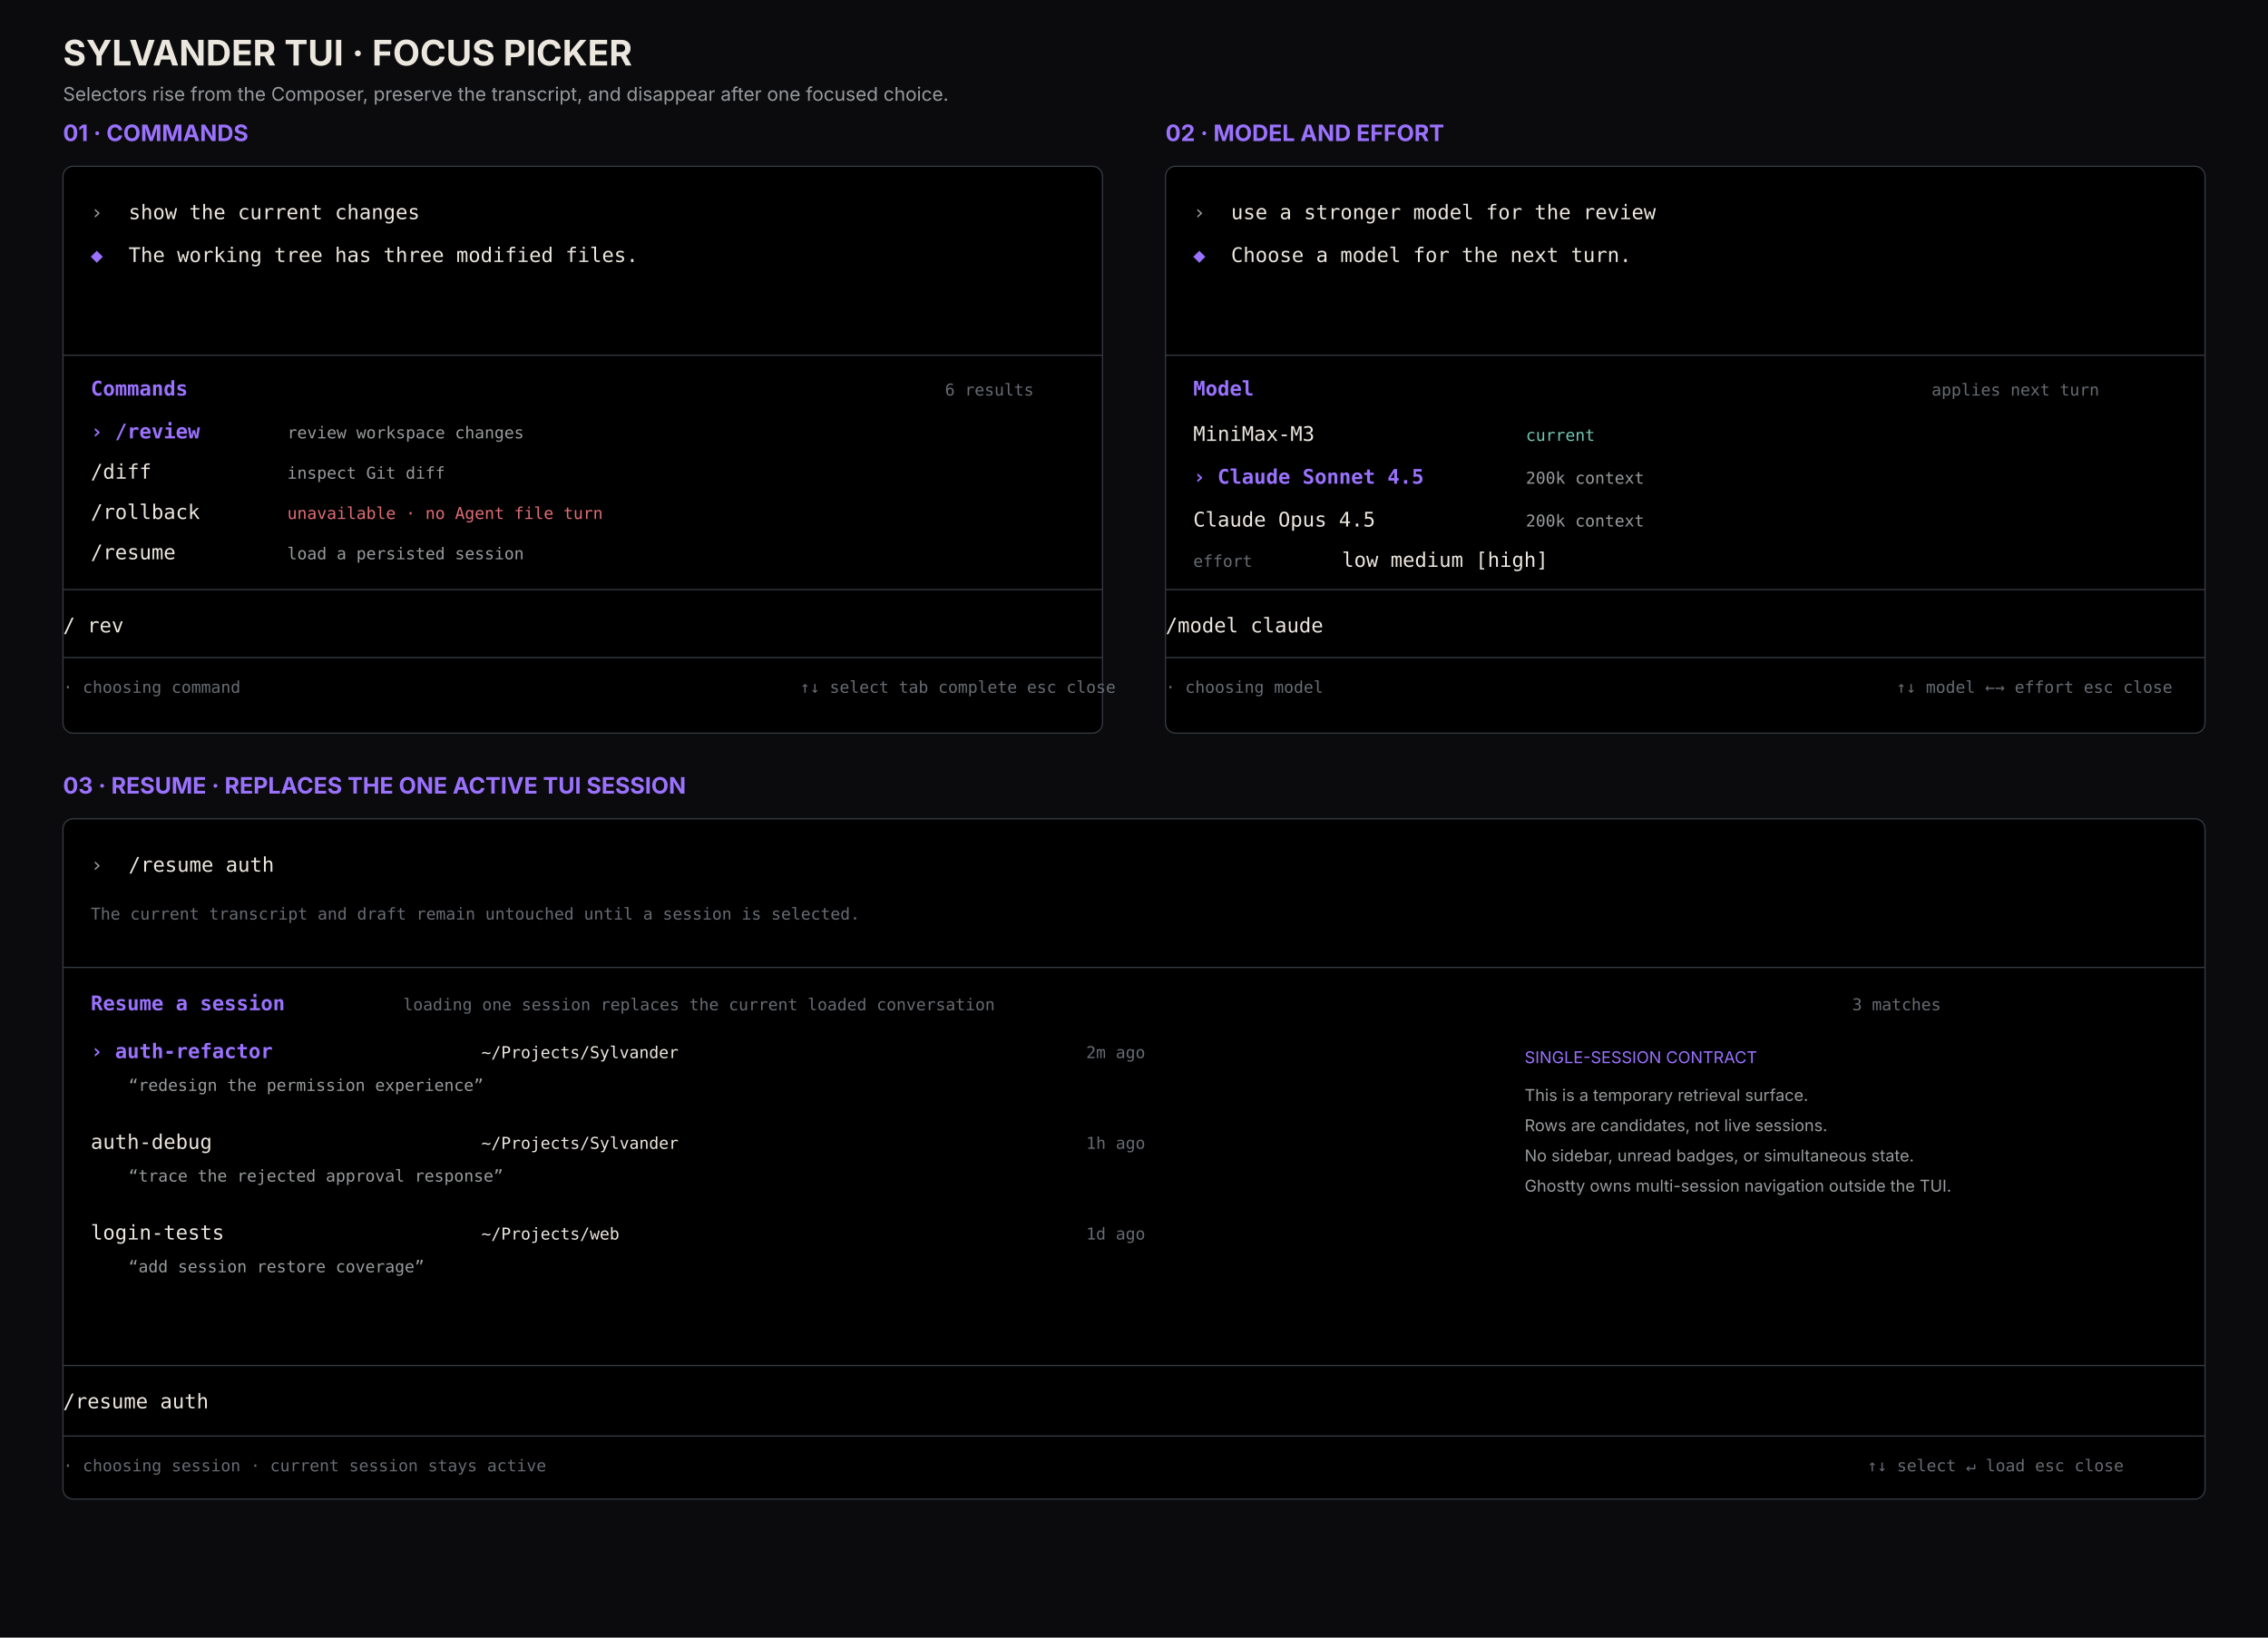
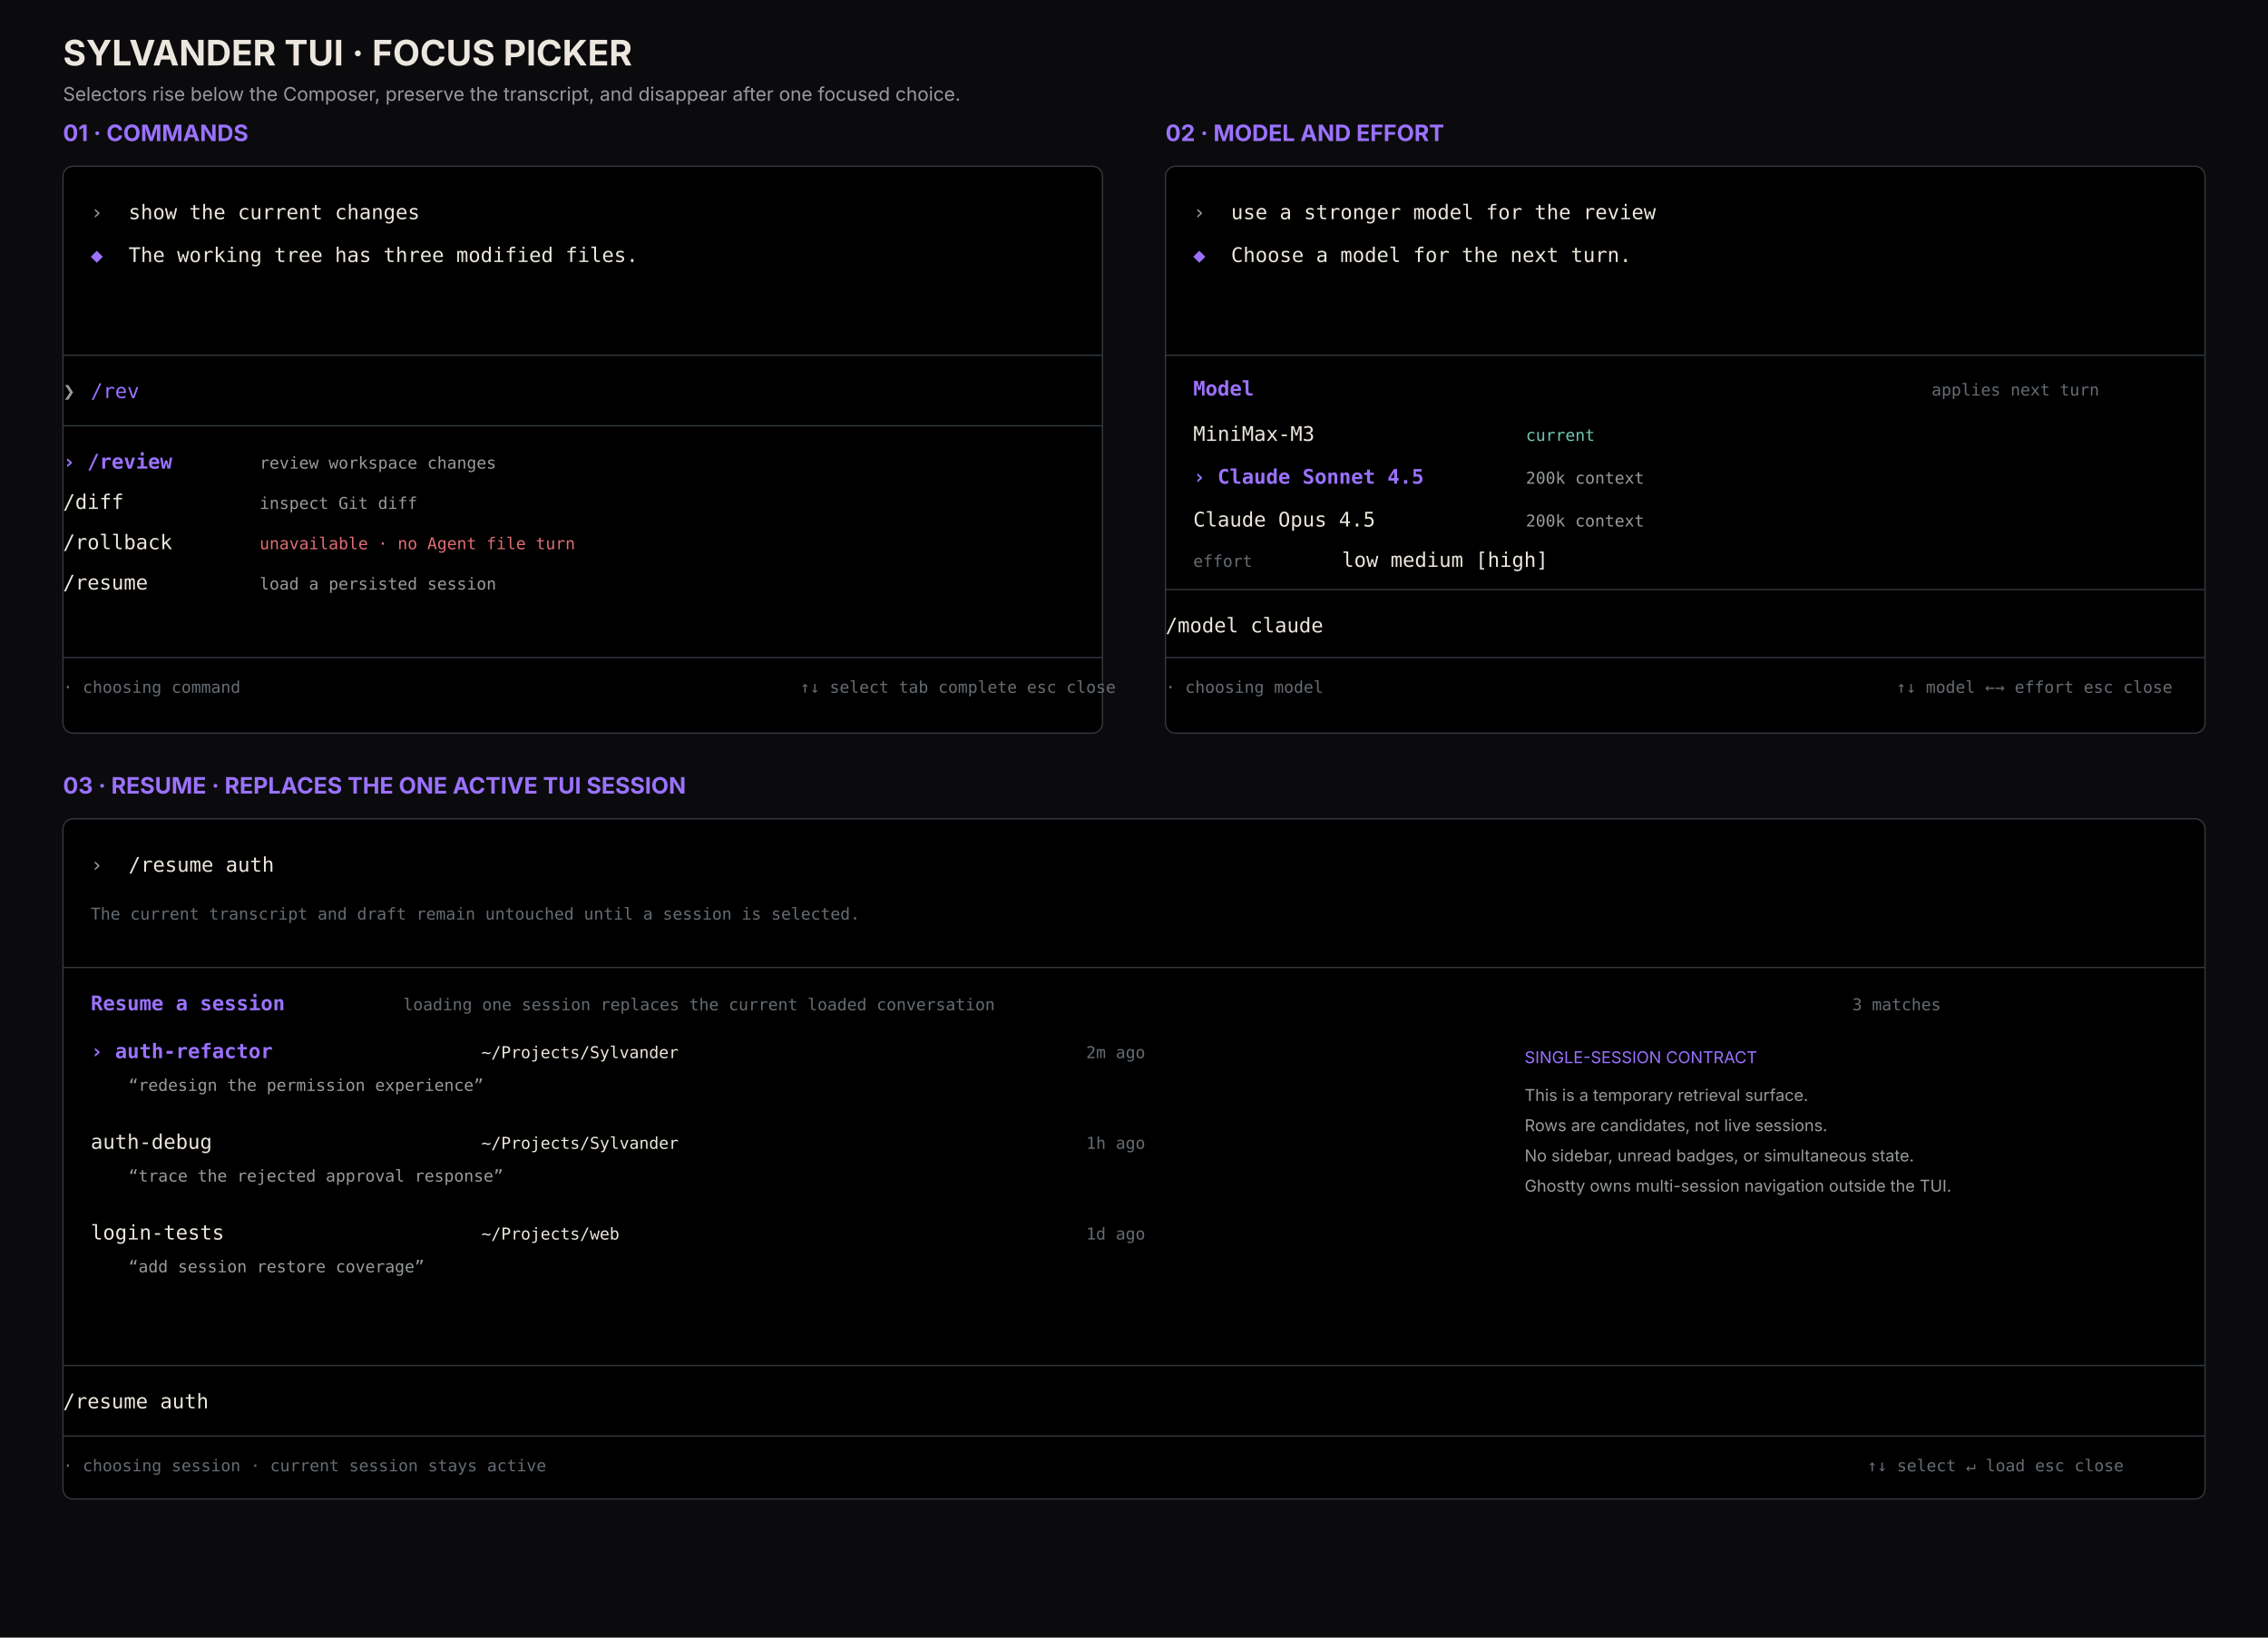
<svg xmlns="http://www.w3.org/2000/svg" width="1800" height="1300" viewBox="0 0 1800 1300">
  <defs>
    <style>
    .page{fill:#0B0B0D}.screen{fill:#000;stroke:#343A40;stroke-width:1}.text{fill:#ECE7DE}.dim{fill:#989B9D}.muted{fill:#666C72}.warm{fill:#F0BE72}.violet{fill:#9B72FF}.active{fill:#75A7E8}.ok{fill:#72C7B1}.wait{fill:#D9AF62}.danger{fill:#E06C75}.rule{stroke:#343A40;stroke-width:1}
    .title{font:700 28px Inter,system-ui,sans-serif}.subtitle{font:15px Inter,system-ui,sans-serif}.head{font:700 18px Inter,system-ui,sans-serif}.mono{font:16px 'SFMono-Regular',Menlo,monospace;white-space:pre}.monoBold{font:700 16px 'SFMono-Regular',Menlo,monospace;white-space:pre}.small{font:13px 'SFMono-Regular',Menlo,monospace;white-space:pre}.note{font:13px Inter,system-ui,sans-serif}
  </style>
  </defs>
  <rect class="page" width="1800" height="1300" />
  <text class="title text" x="50" y="52">SYLVANDER TUI · FOCUS PICKER</text>
-   <text class="subtitle dim" x="50" y="80">Selectors rise from the Composer, preserve the transcript, and disappear after one focused choice.</text>
+   <text class="subtitle dim" x="50" y="80">Selectors rise below the Composer, preserve the transcript, and disappear after one focused choice.</text>
  <g id="command-picker" transform="translate(50 112)">
    <text class="head violet">01 · COMMANDS</text>
    <rect class="screen" y="20" width="825" height="450" rx="8" />
    <g class="mono" transform="translate(22 62)">
      <text class="dim">›</text>
      <text class="text" x="30">show the current changes</text>
      <text class="violet" y="34">◆</text>
      <text class="text" x="30" y="34">The working tree has three modified files.</text>
    </g>
    <g id="command-results">
      <line class="rule" x1="0" y1="170" x2="825" y2="170" />
-       <text class="monoBold violet" x="22" y="202">Commands</text>
-       <text class="small muted" x="700" y="202">6 results</text>
-       <text class="monoBold violet" x="22" y="236">› /review</text>
-       <text class="small dim" x="178" y="236">review workspace changes</text>
-       <text class="mono text" x="22" y="268">  /diff</text>
-       <text class="small dim" x="178" y="268">inspect Git diff</text>
-       <text class="mono text" x="22" y="300">  /rollback</text>
-       <text class="small danger" x="178" y="300">unavailable · no Agent file turn</text>
-       <text class="mono text" x="22" y="332">  /resume</text>
-       <text class="small dim" x="178" y="332">load a persisted session</text>
-       <line class="rule" x1="0" y1="356" x2="825" y2="356" />
-       <text class="mono text" x="0" y="390">/ rev</text>
+       <text class="mono dim" x="0" y="204">❯ </text>
+       <text class="mono violet" x="22" y="204">/rev</text>
+       <line class="rule" x1="0" y1="226" x2="825" y2="226" />
+       <text class="monoBold violet" x="0" y="260">› /review</text>
+       <text class="small dim" x="156" y="260">review workspace changes</text>
+       <text class="mono text" x="0" y="292">  /diff</text>
+       <text class="small dim" x="156" y="292">inspect Git diff</text>
+       <text class="mono text" x="0" y="324">  /rollback</text>
+       <text class="small danger" x="156" y="324">unavailable · no Agent file turn</text>
+       <text class="mono text" x="0" y="356">  /resume</text>
+       <text class="small dim" x="156" y="356">load a persisted session</text>
      <line class="rule" x1="0" y1="410" x2="825" y2="410" />
      <text class="small muted" x="0" y="438">· choosing command</text>
      <text class="small muted" x="585" y="438">↑↓ select  tab complete  esc close</text>
    </g>
  </g>
  <g id="model-picker" transform="translate(925 112)">
    <text class="head violet">02 · MODEL AND EFFORT</text>
    <rect class="screen" y="20" width="825" height="450" rx="8" />
    <g class="mono" transform="translate(22 62)">
      <text class="dim">›</text>
      <text class="text" x="30">use a stronger model for the review</text>
      <text class="violet" y="34">◆</text>
      <text class="text" x="30" y="34">Choose a model for the next turn.</text>
    </g>
    <g id="model-results">
      <line class="rule" x1="0" y1="170" x2="825" y2="170" />
      <text class="monoBold violet" x="22" y="202">Model</text>
      <text class="small muted" x="608" y="202">applies next turn</text>
      <text class="mono text" x="22" y="238">  MiniMax-M3</text>
      <text class="small ok" x="286" y="238">current</text>
      <text class="monoBold violet" x="22" y="272">› Claude Sonnet 4.5</text>
      <text class="small dim" x="286" y="272">200k context</text>
      <text class="mono text" x="22" y="306">  Claude Opus 4.5</text>
      <text class="small dim" x="286" y="306">200k context</text>
      <text class="small muted" x="22" y="338">effort</text>
      <text class="mono text" x="140" y="338">low   medium  [high]</text>
      <line class="rule" x1="0" y1="356" x2="825" y2="356" />
      <text class="mono text" x="0" y="390">/model claude</text>
      <line class="rule" x1="0" y1="410" x2="825" y2="410" />
      <text class="small muted" x="0" y="438">· choosing model</text>
      <text class="small muted" x="580" y="438">↑↓ model  ←→ effort  esc close</text>
    </g>
  </g>
  <g id="resume-picker" transform="translate(50 630)">
    <text class="head violet">03 · RESUME · REPLACES THE ONE ACTIVE TUI SESSION</text>
    <rect class="screen" y="20" width="1700" height="540" rx="8" />
    <g id="resume-transcript" class="mono" transform="translate(22 62)">
      <text class="dim">›</text>
      <text class="text" x="30">/resume auth</text>
      <text class="small muted" y="38">The current transcript and draft remain untouched until a session is selected.</text>
    </g>
    <g id="resume-results">
      <line class="rule" x1="0" y1="138" x2="1700" y2="138" />
      <text class="monoBold violet" x="22" y="172">Resume a session</text>
      <text class="small muted" x="270" y="172">loading one session replaces the current loaded conversation</text>
      <text class="small muted" x="1420" y="172">3 matches</text>
      <g transform="translate(22 210)">
        <text class="monoBold violet">› auth-refactor</text>
        <text class="small text" x="310">~/Projects/Sylvander</text>
        <text class="small muted" x="790">2m ago</text>
        <text class="small dim" x="30" y="26">“redesign the permission experience”</text>
        <text class="mono text" y="72">  auth-debug</text>
        <text class="small text" x="310" y="72">~/Projects/Sylvander</text>
        <text class="small muted" x="790" y="72">1h ago</text>
        <text class="small dim" x="30" y="98">“trace the rejected approval response”</text>
        <text class="mono text" y="144">  login-tests</text>
        <text class="small text" x="310" y="144">~/Projects/web</text>
        <text class="small muted" x="790" y="144">1d ago</text>
        <text class="small dim" x="30" y="170">“add session restore coverage”</text>
      </g>
      <line class="rule" x1="0" y1="454" x2="1700" y2="454" />
      <text class="mono text" x="0" y="488">/resume auth</text>
      <line class="rule" x1="0" y1="510" x2="1700" y2="510" />
      <text class="small muted" x="0" y="538">· choosing session · current session stays active</text>
      <text class="small muted" x="1432" y="538">↑↓ select   ↵ load   esc close</text>
    </g>
    <g id="resume-notes" transform="translate(1160 214)">
      <text class="note violet">SINGLE-SESSION CONTRACT</text>
      <text class="note dim" y="30">This is a temporary retrieval surface.</text>
      <text class="note dim" y="54">Rows are candidates, not live sessions.</text>
      <text class="note dim" y="78">No sidebar, unread badges, or simultaneous state.</text>
      <text class="note dim" y="102">Ghostty owns multi-session navigation outside the TUI.</text>
    </g>
  </g>
</svg>
